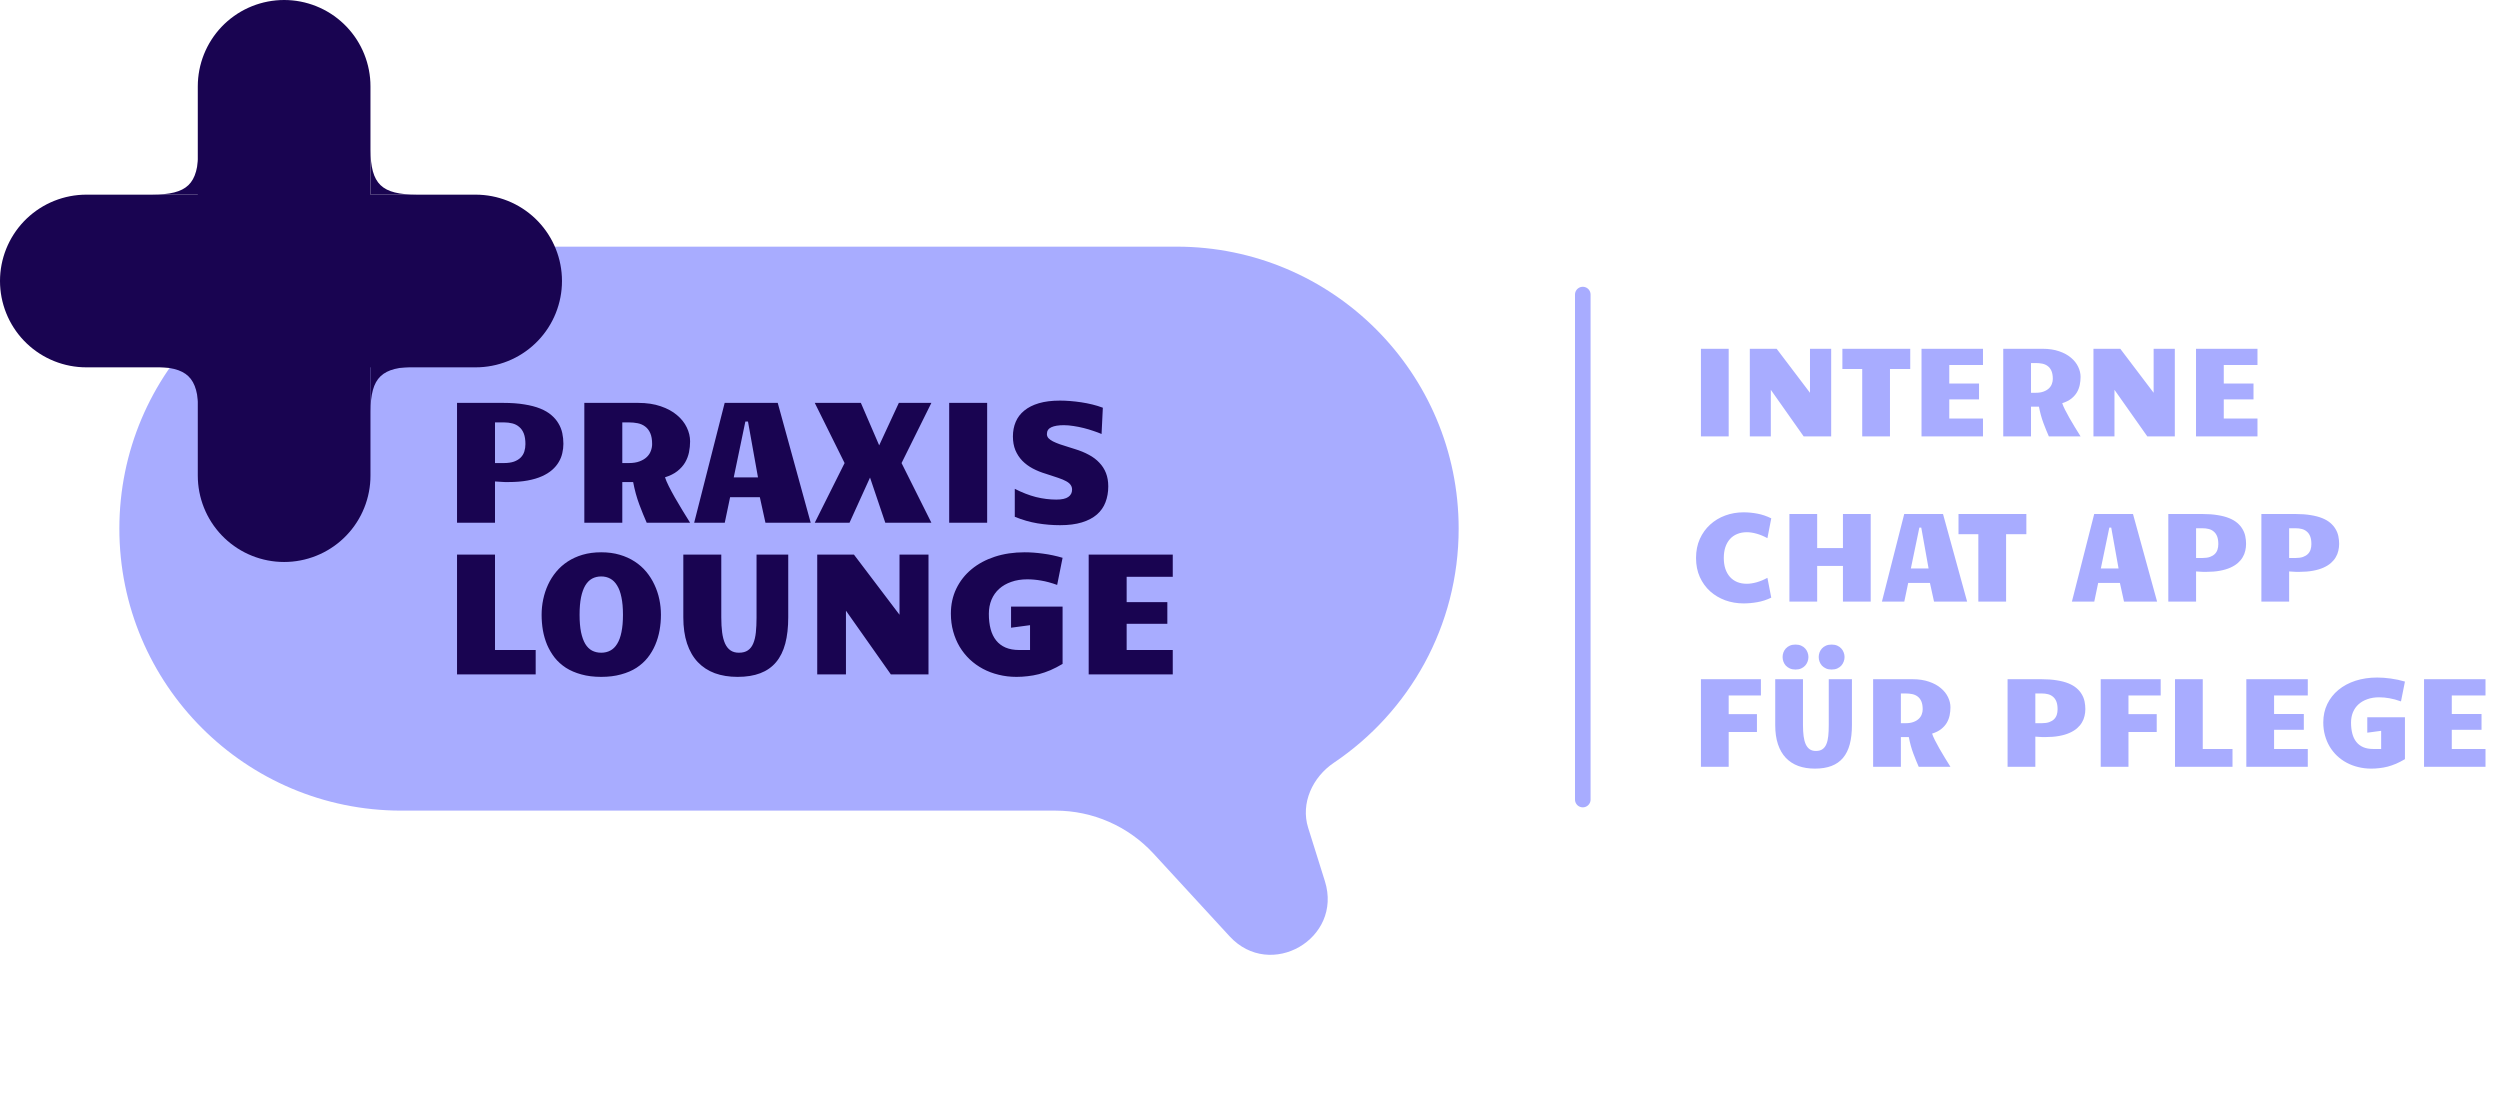
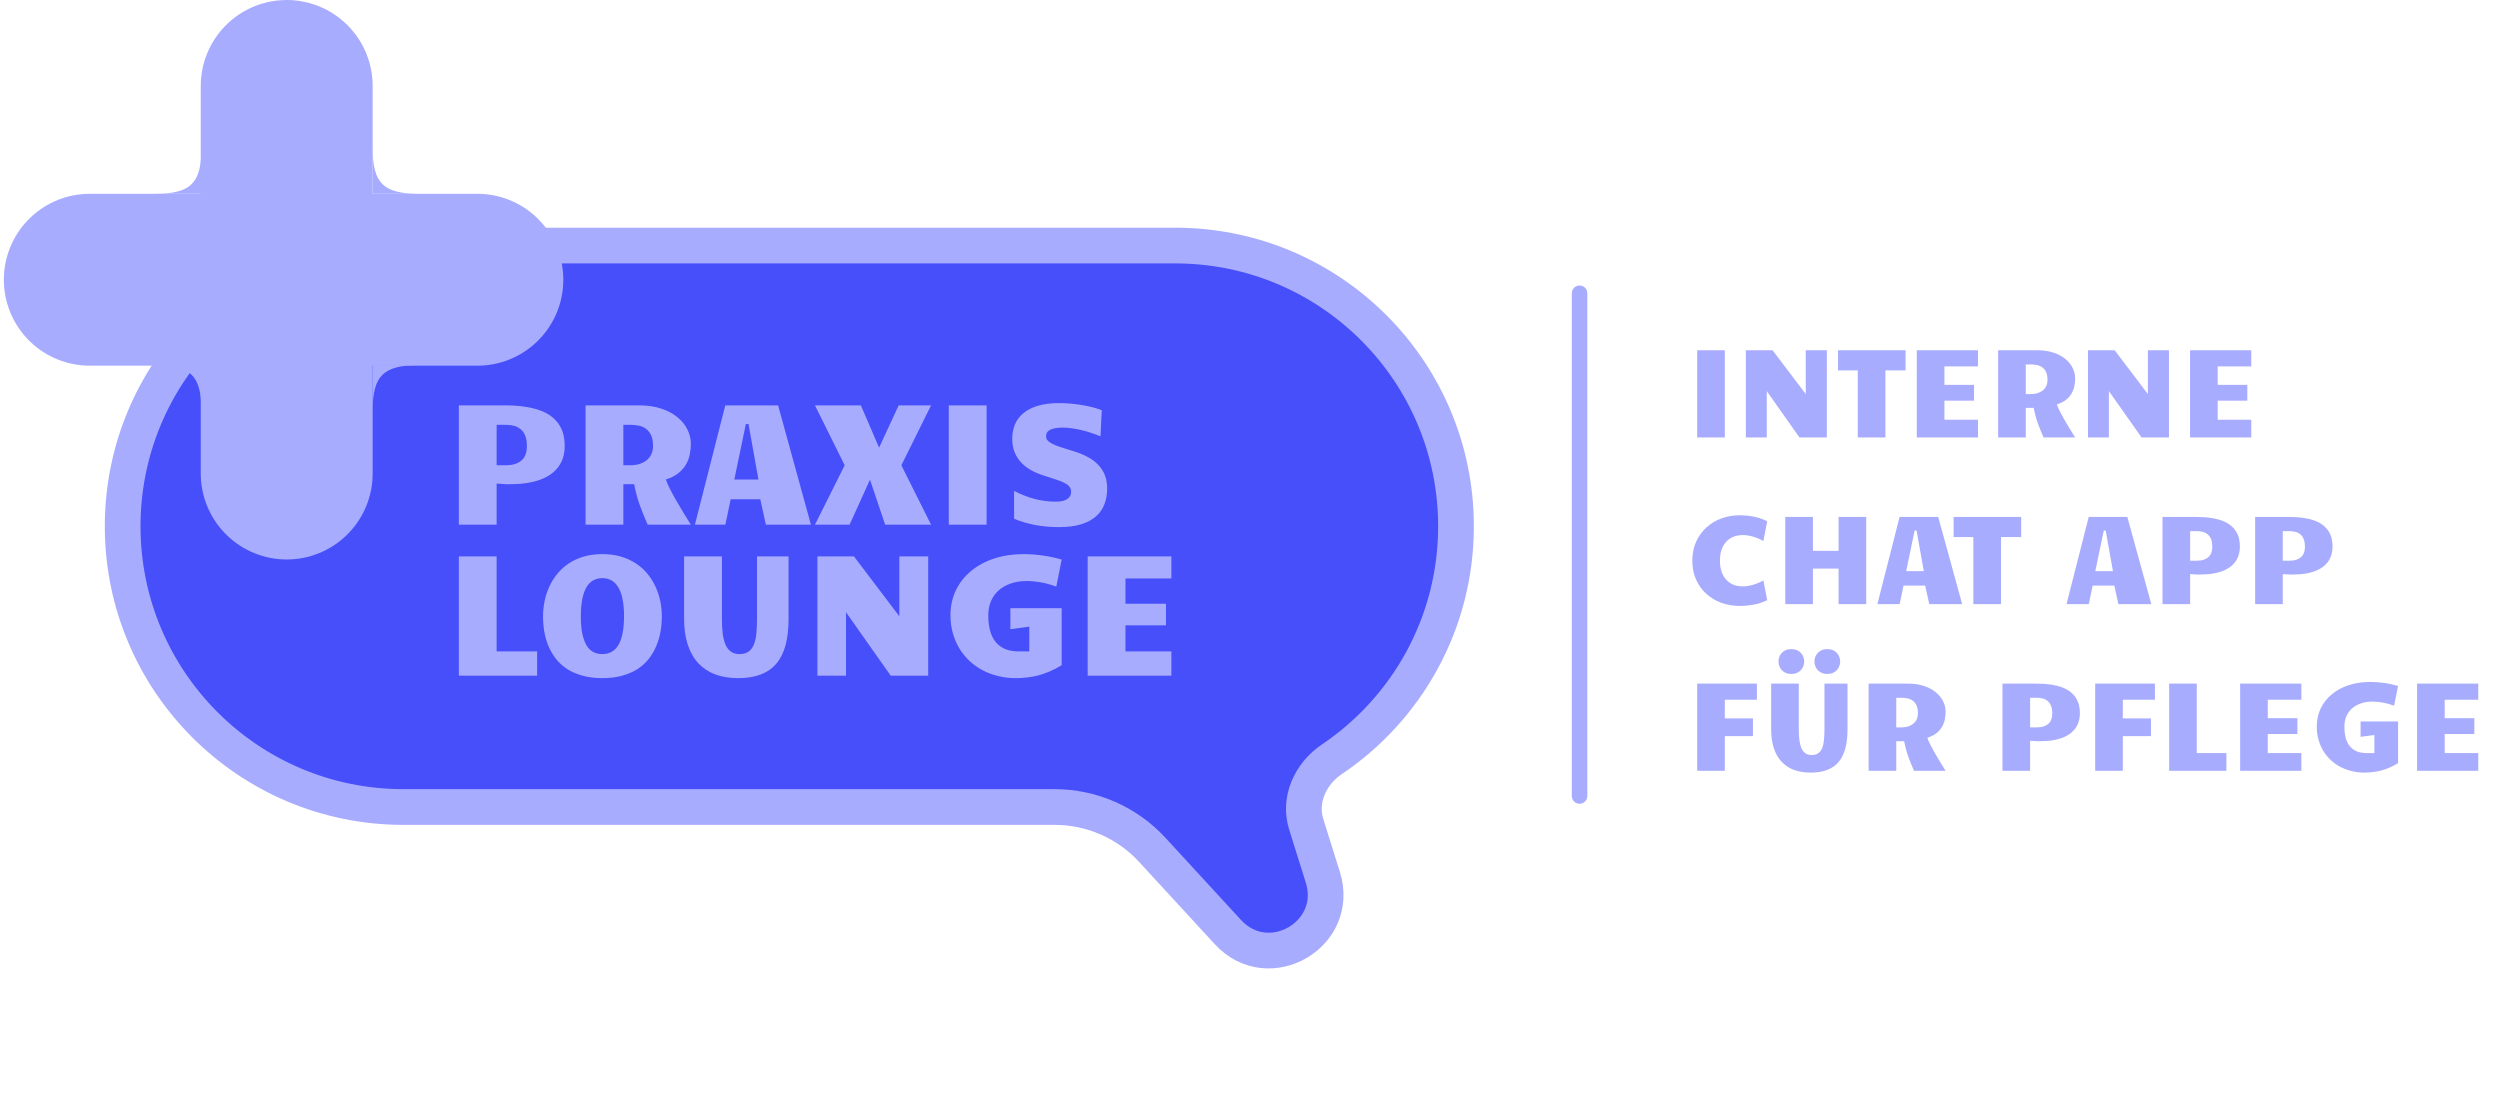
- <svg xmlns="http://www.w3.org/2000/svg" width="802" height="351" viewBox="0 0 802 351" fill="none">
-   <path d="M377.476 79.126C427.437 79.126 467.938 119.627 467.938 169.588C467.938 200.869 452.058 228.436 427.922 244.679C421.063 249.296 417.186 257.667 419.658 265.557L425.033 282.703C430.812 301.142 407.537 314.585 394.454 300.365L370.069 273.859C361.971 265.058 350.558 260.049 338.598 260.049H128.752C78.791 260.049 38.29 219.548 38.29 169.588C38.29 119.627 78.791 79.126 128.752 79.126L377.476 79.126Z" fill="#A8ACFF" />
-   <line x1="91.149" y1="27.697" x2="91.149" y2="152.586" stroke="#190451" stroke-width="55.395" stroke-linecap="round" />
-   <line x1="152.586" y1="90.143" x2="27.697" y2="90.143" stroke="#190451" stroke-width="55.395" stroke-linecap="round" />
-   <path d="M118.848 48.019C118.845 47.699 118.845 47.373 118.848 47.04V48.019C118.943 59.177 122.409 62.398 133.752 62.444H134.25C134.082 62.444 133.916 62.444 133.752 62.444H118.848V48.019Z" fill="#190451" />
-   <path d="M118.848 132.083C118.845 132.402 118.845 132.728 118.848 133.061V132.083C118.943 120.924 122.409 117.703 133.752 117.658H134.25C134.082 117.657 133.916 117.657 133.752 117.658H118.848V132.083Z" fill="#190451" />
-   <path d="M63.672 48.019C63.674 47.699 63.674 47.373 63.672 47.04V48.019C63.576 59.177 60.111 62.398 48.768 62.444H48.27C48.437 62.444 48.603 62.444 48.768 62.444H63.672V48.019Z" fill="#190451" />
-   <path d="M63.672 132.083C63.674 132.402 63.674 132.728 63.672 133.061V132.083C63.576 120.924 60.111 117.703 48.768 117.658H48.27C48.437 117.657 48.603 117.657 48.768 117.658H63.672V132.083Z" fill="#190451" />
-   <path d="M146.615 129.247H161.46C164.034 129.247 166.291 129.41 168.23 129.737C170.188 130.045 171.882 130.489 173.314 131.069C174.746 131.649 175.933 132.347 176.876 133.162C177.837 133.978 178.598 134.875 179.16 135.854C179.74 136.815 180.148 137.848 180.383 138.953C180.619 140.059 180.737 141.201 180.737 142.379C180.737 143.376 180.619 144.373 180.383 145.37C180.166 146.367 179.785 147.318 179.241 148.225C178.716 149.131 178.009 149.974 177.121 150.753C176.232 151.532 175.136 152.212 173.831 152.792C172.544 153.372 171.012 153.825 169.236 154.152C167.478 154.478 165.448 154.641 163.146 154.641C162.82 154.641 162.412 154.641 161.922 154.641C161.433 154.623 160.953 154.596 160.481 154.559L158.796 154.451V167.691H146.615V129.247ZM158.796 148.551H161.596C162.901 148.551 163.998 148.397 164.886 148.089C165.774 147.762 166.49 147.327 167.034 146.784C167.577 146.24 167.967 145.596 168.203 144.853C168.438 144.11 168.556 143.313 168.556 142.461C168.556 141.101 168.384 139.977 168.04 139.089C167.695 138.201 167.206 137.494 166.572 136.969C165.955 136.425 165.221 136.044 164.369 135.827C163.517 135.609 162.593 135.5 161.596 135.5H158.796V148.551ZM187.452 129.247H204.744C207.481 129.247 209.892 129.61 211.976 130.335C214.06 131.042 215.791 131.984 217.169 133.162C218.565 134.322 219.616 135.645 220.323 137.132C221.03 138.6 221.383 140.086 221.383 141.591C221.383 142.769 221.265 143.938 221.03 145.098C220.794 146.24 220.377 147.327 219.779 148.361C219.181 149.376 218.356 150.3 217.305 151.134C216.272 151.949 214.949 152.611 213.335 153.118C213.571 153.88 213.97 154.822 214.532 155.946C215.094 157.07 215.746 158.284 216.489 159.589C217.232 160.894 218.03 162.245 218.882 163.64C219.734 165.036 220.568 166.386 221.383 167.691H207.463C206.683 165.933 205.886 163.967 205.07 161.792C204.255 159.598 203.602 157.215 203.113 154.641H199.633V167.691H187.452V129.247ZM201.699 148.551C203.076 148.551 204.236 148.37 205.179 148.007C206.14 147.645 206.919 147.173 207.517 146.593C208.115 146.013 208.541 145.361 208.795 144.636C209.067 143.911 209.203 143.186 209.203 142.461C209.203 141.029 209.003 139.86 208.605 138.953C208.206 138.047 207.662 137.34 206.973 136.833C206.285 136.307 205.487 135.954 204.581 135.772C203.675 135.591 202.705 135.5 201.672 135.5H199.633V148.551H201.699ZM260.072 167.691H245.554L243.759 159.508H234.216L232.503 167.691H222.688L232.476 129.247H249.496L260.072 167.691ZM239.11 135.229L235.385 153.146H243.161L239.953 135.229H239.11ZM289.218 148.551L298.788 167.691H283.998L279.104 153.2L272.524 167.691H261.377L270.947 148.551L261.377 129.247H276.168L282.04 142.868L288.348 129.247H298.788L289.218 148.551ZM304.498 129.247H316.678V167.691H304.498V129.247ZM353.382 139.225C352.639 138.899 351.769 138.573 350.772 138.246C349.794 137.902 348.76 137.594 347.673 137.322C346.603 137.05 345.516 136.833 344.41 136.67C343.305 136.488 342.262 136.398 341.284 136.398C339.58 136.398 338.248 136.615 337.287 137.05C336.326 137.485 335.846 138.219 335.846 139.252C335.846 139.742 336.009 140.177 336.335 140.557C336.68 140.92 337.16 141.264 337.776 141.591C338.393 141.899 339.127 142.207 339.979 142.515C340.849 142.805 341.809 143.113 342.861 143.439L344.845 144.065C346.513 144.572 348.008 145.189 349.331 145.914C350.655 146.62 351.769 147.463 352.676 148.442C353.6 149.403 354.307 150.508 354.796 151.759C355.286 153.01 355.53 154.433 355.53 156.028C355.53 157.895 355.231 159.598 354.633 161.139C354.053 162.662 353.138 163.967 351.887 165.054C350.636 166.142 349.032 166.985 347.075 167.583C345.135 168.181 342.797 168.48 340.06 168.48C337.631 168.48 335.212 168.28 332.801 167.882C330.408 167.483 327.989 166.785 325.542 165.788V156.816C327.88 158.012 330.145 158.891 332.339 159.453C334.55 159.997 336.725 160.269 338.864 160.269C340.622 160.269 341.9 159.988 342.697 159.426C343.513 158.864 343.921 158.085 343.921 157.088C343.921 156.49 343.767 155.982 343.459 155.565C343.169 155.13 342.688 154.732 342.018 154.369C341.365 154.007 340.504 153.644 339.435 153.282C338.365 152.901 337.069 152.475 335.547 152.004C334.024 151.551 332.611 150.98 331.306 150.291C330.019 149.602 328.904 148.777 327.961 147.817C327.019 146.838 326.276 145.705 325.732 144.418C325.206 143.131 324.943 141.663 324.943 140.014C324.943 138.31 325.243 136.751 325.841 135.337C326.439 133.924 327.354 132.718 328.587 131.721C329.819 130.706 331.378 129.918 333.263 129.356C335.166 128.794 337.423 128.513 340.033 128.513C341.066 128.513 342.163 128.558 343.323 128.649C344.483 128.74 345.661 128.876 346.857 129.057C348.072 129.238 349.268 129.474 350.446 129.764C351.624 130.054 352.739 130.398 353.79 130.797L353.382 139.225Z" fill="#190451" />
-   <path d="M146.615 177.908H158.796V208.522H171.846V216.352H146.615V177.908ZM192.863 217.141C190.488 217.141 188.367 216.878 186.501 216.352C184.634 215.845 182.984 215.138 181.552 214.231C180.138 213.307 178.933 212.219 177.936 210.969C176.957 209.7 176.151 208.331 175.516 206.863C174.9 205.377 174.447 203.818 174.157 202.187C173.885 200.556 173.749 198.897 173.749 197.211C173.749 195.544 173.921 193.895 174.266 192.263C174.61 190.614 175.127 189.046 175.816 187.56C176.504 186.073 177.374 184.696 178.426 183.427C179.477 182.158 180.709 181.062 182.123 180.137C183.537 179.213 185.132 178.488 186.908 177.962C188.703 177.437 190.688 177.174 192.863 177.174C195.038 177.174 197.013 177.437 198.79 177.962C200.584 178.488 202.188 179.213 203.602 180.137C205.034 181.062 206.276 182.158 207.327 183.427C208.378 184.696 209.248 186.073 209.937 187.56C210.644 189.046 211.169 190.614 211.514 192.263C211.858 193.895 212.03 195.544 212.03 197.211C212.03 198.897 211.885 200.556 211.595 202.187C211.305 203.818 210.843 205.377 210.209 206.863C209.592 208.331 208.786 209.7 207.789 210.969C206.792 212.219 205.587 213.307 204.173 214.231C202.759 215.138 201.11 215.845 199.225 216.352C197.358 216.878 195.237 217.141 192.863 217.141ZM185.93 197.211C185.93 199.387 186.084 201.244 186.392 202.785C186.718 204.326 187.171 205.585 187.751 206.564C188.349 207.543 189.074 208.259 189.926 208.712C190.796 209.165 191.775 209.392 192.863 209.392C193.95 209.392 194.92 209.165 195.772 208.712C196.642 208.259 197.376 207.543 197.974 206.564C198.59 205.585 199.052 204.326 199.361 202.785C199.687 201.244 199.85 199.387 199.85 197.211C199.85 195.036 199.687 193.179 199.361 191.638C199.052 190.079 198.59 188.81 197.974 187.832C197.376 186.835 196.642 186.101 195.772 185.629C194.92 185.158 193.95 184.922 192.863 184.922C191.775 184.922 190.796 185.158 189.926 185.629C189.074 186.101 188.349 186.835 187.751 187.832C187.171 188.81 186.718 190.079 186.392 191.638C186.084 193.179 185.93 195.036 185.93 197.211ZM236.609 217.141C233.908 217.141 231.479 216.751 229.322 215.971C227.183 215.174 225.362 213.987 223.857 212.41C222.353 210.815 221.202 208.821 220.404 206.428C219.607 204.036 219.208 201.235 219.208 198.027V177.908H231.388V198.082C231.388 199.876 231.479 201.471 231.66 202.867C231.842 204.262 232.15 205.45 232.585 206.428C233.02 207.389 233.6 208.123 234.325 208.631C235.05 209.138 235.956 209.392 237.044 209.392C238.24 209.392 239.201 209.138 239.926 208.631C240.669 208.123 241.24 207.389 241.638 206.428C242.055 205.45 242.336 204.262 242.481 202.867C242.626 201.471 242.699 199.876 242.699 198.082V177.908H252.867V198.027C252.867 201.253 252.55 204.063 251.916 206.456C251.281 208.848 250.293 210.842 248.952 212.437C247.629 214.014 245.943 215.192 243.895 215.971C241.865 216.751 239.436 217.141 236.609 217.141ZM262.166 177.908H273.938L288.565 197.211V177.908H297.864V216.352H285.792L271.382 195.906V216.352H262.166V177.908ZM326.085 217.141C324.092 217.141 322.188 216.914 320.376 216.461C318.563 216.026 316.878 215.391 315.319 214.558C313.76 213.724 312.346 212.709 311.077 211.513C309.827 210.316 308.748 208.966 307.842 207.461C306.954 205.957 306.265 204.317 305.776 202.54C305.286 200.764 305.042 198.87 305.042 196.858C305.042 193.922 305.622 191.248 306.782 188.837C307.96 186.409 309.591 184.333 311.676 182.611C313.778 180.871 316.27 179.53 319.152 178.587C322.052 177.645 325.233 177.174 328.695 177.174C330.562 177.174 332.538 177.319 334.622 177.609C336.707 177.881 338.791 178.325 340.876 178.941L339.136 187.641C337.269 186.971 335.565 186.508 334.024 186.255C332.484 185.983 330.997 185.847 329.565 185.847C327.662 185.847 325.949 186.119 324.427 186.662C322.904 187.188 321.608 187.931 320.539 188.892C319.47 189.853 318.645 191.022 318.065 192.399C317.503 193.759 317.222 195.263 317.222 196.912C317.222 198.743 317.412 200.374 317.793 201.806C318.174 203.238 318.763 204.453 319.56 205.45C320.358 206.446 321.364 207.208 322.578 207.733C323.811 208.259 325.27 208.522 326.955 208.522H330.435V200.556L324.345 201.371V194.601H340.876V212.981C339.535 213.778 338.239 214.449 336.988 214.993C335.737 215.518 334.505 215.944 333.29 216.27C332.076 216.579 330.871 216.796 329.674 216.923C328.496 217.068 327.3 217.141 326.085 217.141ZM349.25 177.908H376.221V185.031H361.43V193.16H374.481V200.121H361.43V208.522H376.221V216.352H349.25V177.908Z" fill="#190451" />
-   <line x1="507.759" y1="94.497" x2="507.759" y2="256.497" stroke="#A8ACFF" stroke-width="5" stroke-linecap="round" />
-   <path d="M545.658 111.89H554.563V139.997H545.658V111.89ZM561.341 111.89H569.948L580.643 126.004V111.89H587.441V139.997H578.615L568.08 125.049V139.997H561.341V111.89ZM597.399 139.997V118.371H591.038V111.89H612.804V118.371H606.304V139.997H597.399ZM616.422 111.89H636.141V117.098H625.327V123.042H634.869V128.13H625.327V134.273H636.141V139.997H616.422V111.89ZM642.641 111.89H655.283C657.284 111.89 659.046 112.155 660.57 112.686C662.094 113.202 663.36 113.891 664.367 114.753C665.387 115.601 666.156 116.568 666.673 117.655C667.189 118.728 667.448 119.815 667.448 120.915C667.448 121.776 667.362 122.631 667.189 123.479C667.017 124.314 666.712 125.109 666.275 125.864C665.838 126.606 665.235 127.282 664.466 127.892C663.711 128.488 662.743 128.972 661.564 129.343C661.736 129.9 662.028 130.589 662.439 131.41C662.85 132.232 663.327 133.12 663.87 134.074C664.413 135.028 664.996 136.015 665.619 137.036C666.242 138.056 666.852 139.043 667.448 139.997H657.271C656.701 138.712 656.118 137.274 655.521 135.684C654.925 134.08 654.448 132.338 654.09 130.456H651.546V139.997H642.641V111.89ZM653.056 126.004C654.064 126.004 654.912 125.871 655.601 125.606C656.303 125.341 656.873 124.996 657.31 124.572C657.748 124.148 658.059 123.671 658.245 123.141C658.443 122.611 658.543 122.081 658.543 121.551C658.543 120.504 658.397 119.649 658.105 118.987C657.814 118.324 657.416 117.807 656.913 117.436C656.409 117.052 655.826 116.794 655.164 116.661C654.501 116.529 653.792 116.462 653.037 116.462H651.546V126.004H653.056ZM671.582 111.89H680.189L690.884 126.004V111.89H697.682V139.997H688.856L678.321 125.049V139.997H671.582V111.89ZM704.48 111.89H724.198V117.098H713.385V123.042H722.926V128.13H713.385V134.273H724.198V139.997H704.48V111.89ZM544.088 179.004C544.088 176.737 544.492 174.703 545.3 172.901C546.122 171.086 547.228 169.548 548.62 168.289C550.011 167.017 551.628 166.043 553.47 165.367C555.312 164.692 557.266 164.354 559.334 164.354C560.778 164.354 562.249 164.493 563.747 164.771C565.244 165.049 566.735 165.553 568.219 166.282L566.987 172.643C565.82 172.007 564.668 171.53 563.528 171.211C562.388 170.893 561.341 170.734 560.387 170.734C559.234 170.734 558.201 170.927 557.286 171.311C556.372 171.682 555.597 172.225 554.961 172.941C554.325 173.656 553.834 174.524 553.49 175.545C553.158 176.565 552.993 177.718 552.993 179.004C552.993 180.289 553.158 181.442 553.49 182.462C553.834 183.483 554.325 184.351 554.961 185.066C555.597 185.782 556.372 186.332 557.286 186.716C558.201 187.087 559.234 187.273 560.387 187.273C561.341 187.273 562.388 187.114 563.528 186.796C564.668 186.477 565.82 186 566.987 185.364L568.219 191.725C566.735 192.441 565.244 192.924 563.747 193.176C562.249 193.441 560.778 193.574 559.334 193.574C557.266 193.574 555.312 193.242 553.47 192.58C551.628 191.904 550.011 190.943 548.62 189.698C547.228 188.439 546.122 186.908 545.3 185.106C544.492 183.304 544.088 181.27 544.088 179.004ZM574.043 164.89H582.948V175.823H591.217V164.89H600.123V192.997H591.217V181.548H582.948V192.997H574.043V164.89ZM631.052 192.997H620.437L619.125 187.014H612.148L610.896 192.997H603.72L610.876 164.89H623.32L631.052 192.997ZM615.726 169.263L613.003 182.363H618.688L616.343 169.263H615.726ZM634.65 192.997V171.371H628.289V164.89H650.055V171.371H643.555V192.997H634.65ZM691.997 192.997H681.382L680.07 187.014H673.093L671.841 192.997H664.665L671.821 164.89H684.264L691.997 192.997ZM676.671 169.263L673.948 182.363H679.633L677.287 169.263H676.671ZM695.595 164.89H706.448C708.329 164.89 709.979 165.01 711.397 165.248C712.828 165.474 714.067 165.798 715.114 166.222C716.161 166.646 717.029 167.156 717.718 167.753C718.421 168.349 718.977 169.005 719.388 169.721C719.812 170.423 720.11 171.178 720.282 171.987C720.455 172.795 720.541 173.63 720.541 174.491C720.541 175.22 720.455 175.949 720.282 176.678C720.123 177.407 719.845 178.102 719.448 178.765C719.063 179.428 718.546 180.044 717.897 180.614C717.248 181.183 716.446 181.68 715.492 182.104C714.551 182.528 713.431 182.86 712.133 183.098C710.847 183.337 709.363 183.456 707.68 183.456C707.442 183.456 707.143 183.456 706.786 183.456C706.428 183.443 706.077 183.423 705.732 183.396L704.5 183.317V192.997H695.595V164.89ZM704.5 179.004H706.547C707.501 179.004 708.303 178.891 708.952 178.666C709.602 178.427 710.125 178.109 710.523 177.711C710.92 177.314 711.205 176.843 711.377 176.3C711.55 175.757 711.636 175.174 711.636 174.551C711.636 173.557 711.51 172.735 711.258 172.086C711.006 171.437 710.648 170.92 710.185 170.536C709.734 170.138 709.197 169.86 708.575 169.701C707.952 169.542 707.276 169.462 706.547 169.462H704.5V179.004ZM725.451 164.89H736.304C738.186 164.89 739.835 165.01 741.253 165.248C742.684 165.474 743.924 165.798 744.97 166.222C746.017 166.646 746.885 167.156 747.574 167.753C748.277 168.349 748.833 169.005 749.244 169.721C749.668 170.423 749.966 171.178 750.139 171.987C750.311 172.795 750.397 173.63 750.397 174.491C750.397 175.22 750.311 175.949 750.139 176.678C749.98 177.407 749.701 178.102 749.304 178.765C748.919 179.428 748.403 180.044 747.753 180.614C747.104 181.183 746.302 181.68 745.348 182.104C744.407 182.528 743.287 182.86 741.989 183.098C740.703 183.337 739.219 183.456 737.536 183.456C737.298 183.456 736.999 183.456 736.642 183.456C736.284 183.443 735.933 183.423 735.588 183.396L734.356 183.317V192.997H725.451V164.89ZM734.356 179.004H736.403C737.357 179.004 738.159 178.891 738.808 178.666C739.458 178.427 739.981 178.109 740.379 177.711C740.776 177.314 741.061 176.843 741.233 176.3C741.406 175.757 741.492 175.174 741.492 174.551C741.492 173.557 741.366 172.735 741.114 172.086C740.862 171.437 740.505 170.92 740.041 170.536C739.59 170.138 739.053 169.86 738.431 169.701C737.808 169.542 737.132 169.462 736.403 169.462H734.356V179.004ZM545.658 217.89H564.899V223.098H554.563V229.101H563.627V234.826H554.563V245.997H545.658V217.89ZM582.213 246.574C580.238 246.574 578.463 246.289 576.886 245.719C575.322 245.136 573.99 244.268 572.89 243.115C571.79 241.949 570.949 240.491 570.366 238.742C569.783 236.993 569.491 234.945 569.491 232.6V217.89H578.396V232.64C578.396 233.952 578.463 235.118 578.595 236.138C578.728 237.158 578.953 238.026 579.271 238.742C579.589 239.444 580.013 239.981 580.543 240.352C581.073 240.723 581.736 240.909 582.531 240.909C583.405 240.909 584.108 240.723 584.638 240.352C585.181 239.981 585.599 239.444 585.89 238.742C586.195 238.026 586.4 237.158 586.506 236.138C586.612 235.118 586.665 233.952 586.665 232.64V217.89H594.1V232.6C594.1 234.959 593.868 237.013 593.404 238.762C592.94 240.511 592.218 241.969 591.237 243.135C590.27 244.288 589.037 245.149 587.54 245.719C586.056 246.289 584.28 246.574 582.213 246.574ZM575.991 214.79C575.315 214.79 574.719 214.677 574.202 214.452C573.685 214.213 573.248 213.908 572.89 213.537C572.546 213.153 572.287 212.722 572.115 212.245C571.943 211.768 571.857 211.278 571.857 210.774C571.857 210.271 571.943 209.78 572.115 209.303C572.287 208.826 572.546 208.402 572.89 208.031C573.235 207.647 573.665 207.342 574.182 207.117C574.699 206.892 575.302 206.779 575.991 206.779C576.68 206.779 577.283 206.892 577.8 207.117C578.317 207.342 578.748 207.647 579.092 208.031C579.437 208.402 579.695 208.826 579.867 209.303C580.053 209.78 580.146 210.271 580.146 210.774C580.146 211.278 580.053 211.768 579.867 212.245C579.695 212.722 579.437 213.153 579.092 213.537C578.748 213.908 578.317 214.213 577.8 214.452C577.283 214.677 576.68 214.79 575.991 214.79ZM587.58 214.79C586.904 214.79 586.308 214.677 585.791 214.452C585.274 214.213 584.837 213.908 584.479 213.537C584.134 213.153 583.876 212.722 583.704 212.245C583.531 211.768 583.445 211.278 583.445 210.774C583.445 210.271 583.531 209.78 583.704 209.303C583.876 208.826 584.134 208.402 584.479 208.031C584.823 207.647 585.254 207.342 585.771 207.117C586.288 206.892 586.891 206.779 587.58 206.779C588.269 206.779 588.872 206.892 589.389 207.117C589.905 207.342 590.336 207.647 590.681 208.031C591.025 208.402 591.284 208.826 591.456 209.303C591.641 209.78 591.734 210.271 591.734 210.774C591.734 211.278 591.641 211.768 591.456 212.245C591.284 212.722 591.025 213.153 590.681 213.537C590.336 213.908 589.905 214.213 589.389 214.452C588.872 214.677 588.269 214.79 587.58 214.79ZM600.898 217.89H613.54C615.541 217.89 617.303 218.155 618.827 218.686C620.351 219.202 621.617 219.891 622.624 220.753C623.644 221.601 624.413 222.568 624.93 223.655C625.447 224.728 625.705 225.815 625.705 226.915C625.705 227.776 625.619 228.631 625.447 229.479C625.274 230.314 624.969 231.109 624.532 231.864C624.095 232.606 623.492 233.282 622.723 233.892C621.968 234.488 621.001 234.972 619.821 235.343C619.993 235.9 620.285 236.589 620.696 237.41C621.107 238.232 621.584 239.12 622.127 240.074C622.67 241.028 623.253 242.015 623.876 243.036C624.499 244.056 625.109 245.043 625.705 245.997H615.528C614.958 244.712 614.375 243.274 613.778 241.684C613.182 240.08 612.705 238.338 612.347 236.456H609.803V245.997H600.898V217.89ZM611.314 232.004C612.321 232.004 613.169 231.871 613.858 231.606C614.56 231.341 615.13 230.996 615.567 230.572C616.005 230.148 616.316 229.671 616.502 229.141C616.7 228.611 616.8 228.081 616.8 227.551C616.8 226.504 616.654 225.649 616.363 224.987C616.071 224.324 615.673 223.807 615.17 223.436C614.666 223.052 614.083 222.794 613.421 222.661C612.758 222.529 612.049 222.462 611.294 222.462H609.803V232.004H611.314ZM644.032 217.89H654.885C656.767 217.89 658.417 218.01 659.835 218.248C661.266 218.474 662.505 218.798 663.552 219.222C664.599 219.646 665.467 220.156 666.156 220.753C666.858 221.349 667.415 222.005 667.826 222.721C668.25 223.423 668.548 224.178 668.72 224.987C668.892 225.795 668.978 226.63 668.978 227.491C668.978 228.22 668.892 228.949 668.72 229.678C668.561 230.407 668.283 231.102 667.885 231.765C667.501 232.428 666.984 233.044 666.335 233.614C665.685 234.183 664.884 234.68 663.93 235.104C662.989 235.528 661.869 235.86 660.57 236.098C659.285 236.337 657.801 236.456 656.118 236.456C655.879 236.456 655.581 236.456 655.223 236.456C654.865 236.443 654.514 236.423 654.17 236.396L652.937 236.317V245.997H644.032V217.89ZM652.937 232.004H654.985C655.939 232.004 656.74 231.891 657.39 231.666C658.039 231.427 658.563 231.109 658.96 230.711C659.358 230.314 659.643 229.843 659.815 229.3C659.987 228.757 660.073 228.174 660.073 227.551C660.073 226.557 659.947 225.735 659.696 225.086C659.444 224.437 659.086 223.92 658.622 223.536C658.172 223.138 657.635 222.86 657.012 222.701C656.389 222.542 655.713 222.462 654.985 222.462H652.937V232.004ZM673.908 217.89H693.15V223.098H682.813V229.101H691.877V234.826H682.813V245.997H673.908V217.89ZM697.741 217.89H706.646V240.273H716.188V245.997H697.741V217.89ZM720.62 217.89H740.339V223.098H729.526V229.042H739.067V234.13H729.526V240.273H740.339V245.997H720.62V217.89ZM760.694 246.574C759.236 246.574 757.844 246.408 756.519 246.077C755.194 245.759 753.962 245.295 752.822 244.685C751.682 244.076 750.649 243.334 749.721 242.459C748.807 241.584 748.018 240.597 747.356 239.497C746.706 238.397 746.203 237.198 745.845 235.9C745.487 234.601 745.308 233.216 745.308 231.745C745.308 229.598 745.732 227.644 746.58 225.881C747.442 224.105 748.634 222.588 750.158 221.329C751.696 220.057 753.518 219.076 755.625 218.387C757.745 217.698 760.071 217.354 762.602 217.354C763.967 217.354 765.411 217.46 766.935 217.672C768.459 217.871 769.983 218.195 771.507 218.646L770.235 225.007C768.87 224.516 767.624 224.178 766.498 223.993C765.371 223.794 764.285 223.695 763.238 223.695C761.846 223.695 760.594 223.893 759.481 224.291C758.368 224.675 757.42 225.219 756.639 225.921C755.857 226.623 755.254 227.478 754.83 228.485C754.419 229.479 754.213 230.579 754.213 231.785C754.213 233.123 754.353 234.316 754.631 235.363C754.909 236.41 755.34 237.298 755.923 238.026C756.506 238.755 757.241 239.312 758.129 239.696C759.03 240.08 760.097 240.273 761.33 240.273H763.874V234.448L759.421 235.045V230.095H771.507V243.532C770.526 244.116 769.579 244.606 768.664 245.003C767.75 245.388 766.849 245.699 765.961 245.938C765.073 246.163 764.192 246.322 763.317 246.415C762.456 246.521 761.581 246.574 760.694 246.574ZM777.629 217.89H797.348V223.098H786.534V229.042H796.076V234.13H786.534V240.273H797.348V245.997H777.629V217.89Z" fill="#A8ACFF" />
+ <svg xmlns="http://www.w3.org/2000/svg" width="210" height="92" viewBox="0 0 210 92" fill="none">
+   <path d="M98.722 20.627C111.746 20.627 122.304 31.184 122.304 44.208C122.304 52.362 118.164 59.548 111.873 63.783C110.085 64.986 109.074 67.168 109.718 69.225L111.119 73.695C112.626 78.501 106.559 82.005 103.148 78.299L96.791 71.389C94.68 69.095 91.705 67.789 88.588 67.789H33.885C20.861 67.789 10.304 57.231 10.304 44.208C10.304 31.184 20.861 20.627 33.885 20.627L98.722 20.627Z" fill="#464FF9" stroke="#A8ACFF" stroke-width="3" stroke-linecap="round" />
+   <line x1="24.083" y1="7.22" x2="24.083" y2="39.776" stroke="#A8ACFF" stroke-width="14.44" stroke-linecap="round" />
+   <line x1="40.098" y1="23.498" x2="7.542" y2="23.498" stroke="#A8ACFF" stroke-width="14.44" stroke-linecap="round" />
+   <path d="M31.303 12.518C31.303 12.434 31.303 12.349 31.303 12.263V12.518C31.328 15.427 32.232 16.266 35.188 16.278H35.318C35.275 16.278 35.231 16.278 35.188 16.278H31.303V12.518Z" fill="#A8ACFF" />
+   <path d="M31.303 34.431C31.303 34.514 31.303 34.599 31.303 34.686V34.431C31.328 31.522 32.232 30.683 35.188 30.671H35.318C35.275 30.671 35.231 30.671 35.188 30.671H31.303V34.431Z" fill="#A8ACFF" />
+   <path d="M16.92 12.518C16.921 12.434 16.921 12.349 16.92 12.263V12.518C16.895 15.427 15.992 16.266 13.035 16.278H12.905C12.949 16.278 12.992 16.278 13.035 16.278H16.92V12.518Z" fill="#A8ACFF" />
+   <path d="M16.92 34.431C16.921 34.514 16.921 34.599 16.92 34.686V34.431C16.895 31.522 15.992 30.683 13.035 30.671H12.905C12.949 30.671 12.992 30.671 13.035 30.671H16.92V34.431Z" fill="#A8ACFF" />
+   <path d="M38.542 34.051H42.411C43.082 34.051 43.671 34.094 44.176 34.179C44.687 34.259 45.128 34.375 45.502 34.526C45.875 34.677 46.184 34.859 46.43 35.072C46.68 35.284 46.879 35.518 47.025 35.773C47.177 36.024 47.283 36.293 47.344 36.581C47.406 36.87 47.436 37.167 47.436 37.474C47.436 37.734 47.406 37.994 47.344 38.254C47.288 38.514 47.188 38.762 47.047 38.998C46.91 39.234 46.725 39.454 46.494 39.657C46.262 39.861 45.976 40.038 45.636 40.189C45.301 40.34 44.901 40.458 44.438 40.543C43.98 40.628 43.451 40.671 42.851 40.671C42.766 40.671 42.66 40.671 42.532 40.671C42.404 40.666 42.279 40.659 42.156 40.65L41.717 40.621V44.073H38.542V34.051ZM41.717 39.083H42.447C42.787 39.083 43.073 39.043 43.304 38.963C43.536 38.878 43.723 38.764 43.864 38.623C44.006 38.481 44.108 38.313 44.169 38.119C44.231 37.926 44.261 37.718 44.261 37.496C44.261 37.141 44.216 36.848 44.127 36.617C44.037 36.385 43.909 36.201 43.744 36.064C43.583 35.922 43.392 35.823 43.17 35.766C42.948 35.71 42.707 35.681 42.447 35.681H41.717V39.083ZM49.187 34.051H53.695C54.408 34.051 55.036 34.146 55.58 34.335C56.123 34.519 56.575 34.765 56.934 35.072C57.297 35.374 57.572 35.719 57.756 36.106C57.94 36.489 58.032 36.877 58.032 37.269C58.032 37.576 58.001 37.881 57.94 38.183C57.879 38.481 57.77 38.764 57.614 39.034C57.458 39.298 57.243 39.539 56.969 39.757C56.7 39.969 56.355 40.142 55.934 40.274C55.996 40.472 56.1 40.718 56.246 41.011C56.393 41.304 56.563 41.62 56.756 41.961C56.95 42.301 57.158 42.653 57.38 43.017C57.602 43.38 57.819 43.733 58.032 44.073H54.403C54.2 43.614 53.992 43.102 53.78 42.535C53.567 41.963 53.397 41.342 53.269 40.671H52.362V44.073H49.187V34.051ZM52.901 39.083C53.26 39.083 53.562 39.036 53.808 38.941C54.059 38.847 54.262 38.724 54.418 38.573C54.574 38.422 54.684 38.252 54.751 38.063C54.822 37.874 54.857 37.685 54.857 37.496C54.857 37.122 54.805 36.818 54.701 36.581C54.597 36.345 54.455 36.161 54.276 36.029C54.096 35.892 53.888 35.799 53.652 35.752C53.416 35.705 53.163 35.681 52.894 35.681H52.362V39.083H52.901ZM68.118 44.073H64.333L63.865 41.939H61.377L60.931 44.073H58.372L60.924 34.051H65.361L68.118 44.073ZM62.653 35.61L61.682 40.281H63.709L62.873 35.61H62.653ZM75.715 39.083L78.21 44.073H74.355L73.079 40.295L71.364 44.073H68.458L70.953 39.083L68.458 34.051H72.313L73.844 37.602L75.489 34.051H78.21L75.715 39.083ZM79.698 34.051H82.874V44.073H79.698V34.051ZM92.442 36.652C92.248 36.567 92.021 36.482 91.761 36.397C91.506 36.307 91.237 36.227 90.953 36.156C90.674 36.085 90.391 36.029 90.103 35.986C89.815 35.939 89.543 35.915 89.288 35.915C88.844 35.915 88.496 35.972 88.246 36.085C87.995 36.199 87.87 36.39 87.87 36.659C87.87 36.787 87.913 36.9 87.998 36.999C88.088 37.094 88.213 37.184 88.373 37.269C88.534 37.349 88.725 37.429 88.948 37.51C89.174 37.585 89.425 37.666 89.699 37.751L90.216 37.914C90.651 38.046 91.041 38.207 91.386 38.396C91.731 38.58 92.021 38.8 92.257 39.055C92.498 39.305 92.683 39.593 92.81 39.919C92.938 40.245 93.001 40.617 93.001 41.032C93.001 41.519 92.924 41.963 92.768 42.365C92.617 42.762 92.378 43.102 92.052 43.385C91.726 43.669 91.308 43.889 90.797 44.044C90.292 44.2 89.682 44.278 88.969 44.278C88.336 44.278 87.705 44.226 87.076 44.122C86.453 44.018 85.822 43.837 85.184 43.577V41.238C85.794 41.55 86.384 41.779 86.956 41.925C87.532 42.067 88.099 42.138 88.657 42.138C89.115 42.138 89.448 42.065 89.656 41.918C89.869 41.772 89.975 41.569 89.975 41.309C89.975 41.153 89.935 41.02 89.855 40.912C89.779 40.798 89.654 40.694 89.479 40.6C89.309 40.505 89.085 40.411 88.806 40.316C88.527 40.217 88.189 40.106 87.792 39.983C87.395 39.865 87.027 39.716 86.687 39.537C86.351 39.357 86.061 39.142 85.815 38.892C85.569 38.637 85.376 38.341 85.234 38.006C85.097 37.67 85.028 37.288 85.028 36.858C85.028 36.414 85.106 36.007 85.262 35.639C85.418 35.27 85.657 34.956 85.978 34.696C86.299 34.431 86.706 34.226 87.197 34.08C87.693 33.933 88.281 33.86 88.962 33.86C89.231 33.86 89.517 33.872 89.819 33.895C90.122 33.919 90.429 33.954 90.741 34.002C91.057 34.049 91.369 34.11 91.676 34.186C91.983 34.261 92.274 34.351 92.548 34.455L92.442 36.652Z" fill="#A8ACFF" />
+   <path d="M38.542 46.736H41.717V54.717H45.119V56.758H38.542V46.736ZM50.597 56.963C49.978 56.963 49.426 56.895 48.939 56.758C48.452 56.626 48.022 56.441 47.649 56.205C47.281 55.964 46.966 55.681 46.706 55.355C46.451 55.024 46.241 54.667 46.076 54.284C45.915 53.897 45.797 53.49 45.721 53.065C45.65 52.64 45.615 52.208 45.615 51.768C45.615 51.334 45.66 50.904 45.75 50.478C45.839 50.048 45.974 49.64 46.154 49.252C46.333 48.865 46.56 48.506 46.834 48.175C47.108 47.844 47.429 47.558 47.798 47.317C48.166 47.076 48.582 46.887 49.045 46.75C49.513 46.613 50.03 46.545 50.597 46.545C51.164 46.545 51.679 46.613 52.142 46.75C52.61 46.887 53.028 47.076 53.397 47.317C53.77 47.558 54.094 47.844 54.368 48.175C54.642 48.506 54.869 48.865 55.048 49.252C55.233 49.64 55.37 50.048 55.459 50.478C55.549 50.904 55.594 51.334 55.594 51.768C55.594 52.208 55.556 52.64 55.481 53.065C55.405 53.49 55.285 53.897 55.119 54.284C54.959 54.667 54.748 55.024 54.488 55.355C54.229 55.681 53.914 55.964 53.546 56.205C53.177 56.441 52.747 56.626 52.256 56.758C51.769 56.895 51.216 56.963 50.597 56.963ZM48.79 51.768C48.79 52.335 48.83 52.82 48.911 53.221C48.996 53.623 49.114 53.951 49.265 54.206C49.421 54.462 49.61 54.648 49.832 54.766C50.059 54.884 50.314 54.943 50.597 54.943C50.881 54.943 51.134 54.884 51.356 54.766C51.583 54.648 51.774 54.462 51.93 54.206C52.09 53.951 52.211 53.623 52.291 53.221C52.376 52.82 52.419 52.335 52.419 51.768C52.419 51.201 52.376 50.717 52.291 50.315C52.211 49.909 52.09 49.578 51.93 49.323C51.774 49.063 51.583 48.872 51.356 48.749C51.134 48.626 50.881 48.565 50.597 48.565C50.314 48.565 50.059 48.626 49.832 48.749C49.61 48.872 49.421 49.063 49.265 49.323C49.114 49.578 48.996 49.909 48.911 50.315C48.83 50.717 48.79 51.201 48.79 51.768ZM62.001 56.963C61.297 56.963 60.664 56.862 60.102 56.659C59.544 56.451 59.069 56.141 58.677 55.73C58.285 55.314 57.985 54.795 57.777 54.171C57.569 53.547 57.465 52.817 57.465 51.981V46.736H60.64V51.995C60.64 52.463 60.664 52.879 60.711 53.242C60.758 53.606 60.839 53.916 60.952 54.171C61.066 54.421 61.217 54.613 61.406 54.745C61.595 54.877 61.831 54.943 62.114 54.943C62.426 54.943 62.677 54.877 62.866 54.745C63.059 54.613 63.208 54.421 63.312 54.171C63.421 53.916 63.494 53.606 63.532 53.242C63.57 52.879 63.589 52.463 63.589 51.995V46.736H66.239V51.981C66.239 52.822 66.157 53.554 65.991 54.178C65.826 54.802 65.569 55.321 65.219 55.737C64.874 56.148 64.434 56.455 63.901 56.659C63.371 56.862 62.738 56.963 62.001 56.963ZM68.663 46.736H71.732L75.545 51.768V46.736H77.969V56.758H74.822L71.066 51.428V56.758H68.663V46.736ZM85.326 56.963C84.806 56.963 84.31 56.904 83.838 56.786C83.365 56.673 82.926 56.507 82.519 56.29C82.113 56.073 81.744 55.808 81.414 55.496C81.088 55.184 80.806 54.832 80.57 54.44C80.339 54.048 80.159 53.62 80.031 53.157C79.904 52.694 79.84 52.201 79.84 51.676C79.84 50.911 79.991 50.214 80.294 49.585C80.601 48.952 81.026 48.411 81.57 47.962C82.118 47.509 82.767 47.159 83.519 46.913C84.275 46.668 85.104 46.545 86.006 46.545C86.493 46.545 87.008 46.583 87.551 46.658C88.095 46.729 88.638 46.845 89.181 47.005L88.728 49.273C88.241 49.099 87.797 48.978 87.395 48.912C86.994 48.841 86.606 48.806 86.233 48.806C85.737 48.806 85.29 48.877 84.894 49.018C84.497 49.155 84.159 49.349 83.88 49.599C83.601 49.85 83.386 50.155 83.235 50.514C83.089 50.868 83.015 51.26 83.015 51.69C83.015 52.167 83.065 52.593 83.164 52.966C83.263 53.339 83.417 53.656 83.625 53.916C83.833 54.176 84.095 54.374 84.412 54.511C84.733 54.648 85.113 54.717 85.553 54.717H86.46V52.64L84.872 52.853V51.088H89.181V55.879C88.832 56.087 88.494 56.262 88.168 56.403C87.842 56.541 87.521 56.651 87.204 56.737C86.887 56.817 86.573 56.874 86.261 56.907C85.954 56.944 85.642 56.963 85.326 56.963ZM91.364 46.736H98.395V48.593H94.54V50.712H97.942V52.527H94.54V54.717H98.395V56.758H91.364V46.736Z" fill="#A8ACFF" />
+   <line x1="132.684" y1="24.634" x2="132.684" y2="66.864" stroke="#A8ACFF" stroke-width="1.303" stroke-linecap="round" />
+   <path d="M142.564 29.422H144.885V36.748H142.564V29.422ZM146.652 29.422H148.896L151.684 33.101V29.422H153.456V36.748H151.155L148.409 32.852V36.748H146.652V29.422ZM156.052 36.748V31.111H154.394V29.422H160.068V31.111H158.373V36.748H156.052ZM161.011 29.422H166.151V30.779H163.332V32.329H165.819V33.655H163.332V35.256H166.151V36.748H161.011V29.422ZM167.845 29.422H171.141C171.662 29.422 172.122 29.491 172.519 29.629C172.916 29.764 173.246 29.943 173.509 30.168C173.775 30.389 173.975 30.641 174.11 30.924C174.245 31.204 174.312 31.487 174.312 31.774C174.312 31.999 174.29 32.221 174.245 32.443C174.2 32.66 174.12 32.867 174.006 33.064C173.892 33.258 173.735 33.434 173.535 33.593C173.338 33.748 173.086 33.874 172.778 33.971C172.823 34.116 172.899 34.296 173.006 34.51C173.113 34.724 173.238 34.956 173.379 35.204C173.521 35.453 173.673 35.711 173.835 35.977C173.998 36.242 174.157 36.5 174.312 36.748H171.659C171.51 36.413 171.358 36.039 171.203 35.624C171.048 35.206 170.923 34.752 170.83 34.261H170.167V36.748H167.845V29.422ZM170.56 33.101C170.823 33.101 171.044 33.066 171.224 32.997C171.407 32.928 171.555 32.838 171.669 32.728C171.783 32.617 171.865 32.493 171.913 32.355C171.965 32.216 171.991 32.078 171.991 31.94C171.991 31.667 171.953 31.444 171.877 31.271C171.801 31.099 171.697 30.964 171.566 30.867C171.434 30.767 171.282 30.7 171.11 30.665C170.937 30.631 170.752 30.613 170.555 30.613H170.167V33.101H170.56ZM175.39 29.422H177.633L180.421 33.101V29.422H182.193V36.748H179.893L177.146 32.852V36.748H175.39V29.422ZM183.965 29.422H189.106V30.779H186.287V32.329H188.774V33.655H186.287V35.256H189.106V36.748H183.965V29.422ZM142.155 47.101C142.155 46.51 142.26 45.98 142.471 45.51C142.685 45.037 142.973 44.636 143.336 44.308C143.699 43.976 144.12 43.722 144.6 43.546C145.08 43.37 145.59 43.282 146.129 43.282C146.505 43.282 146.889 43.318 147.279 43.391C147.67 43.463 148.058 43.594 148.445 43.784L148.124 45.443C147.82 45.277 147.519 45.152 147.222 45.069C146.925 44.986 146.652 44.945 146.404 44.945C146.103 44.945 145.834 44.995 145.595 45.095C145.357 45.192 145.155 45.334 144.989 45.52C144.823 45.707 144.695 45.933 144.605 46.199C144.519 46.465 144.476 46.766 144.476 47.101C144.476 47.436 144.519 47.736 144.605 48.002C144.695 48.268 144.823 48.495 144.989 48.681C145.155 48.868 145.357 49.011 145.595 49.111C145.834 49.208 146.103 49.256 146.404 49.256C146.652 49.256 146.925 49.215 147.222 49.132C147.519 49.049 147.82 48.925 148.124 48.759L148.445 50.417C148.058 50.603 147.67 50.73 147.279 50.795C146.889 50.864 146.505 50.899 146.129 50.899C145.59 50.899 145.08 50.812 144.6 50.64C144.12 50.464 143.699 50.213 143.336 49.888C142.973 49.56 142.685 49.161 142.471 48.691C142.26 48.222 142.155 47.691 142.155 47.101ZM149.963 43.422H152.285V46.272H154.44V43.422H156.762V50.748H154.44V47.764H152.285V50.748H149.963V43.422ZM164.824 50.748H162.057L161.715 49.189H159.897L159.57 50.748H157.7L159.565 43.422H162.809L164.824 50.748ZM160.829 44.562L160.119 47.976H161.601L160.99 44.562H160.829ZM165.762 50.748V45.111H164.104V43.422H169.778V45.111H168.084V50.748H165.762ZM180.711 50.748H177.944L177.602 49.189H175.784L175.457 50.748H173.587L175.452 43.422H178.696L180.711 50.748ZM176.716 44.562L176.006 47.976H177.488L176.877 44.562H176.716ZM181.649 43.422H184.478C184.969 43.422 185.399 43.453 185.769 43.515C186.142 43.574 186.465 43.658 186.738 43.769C187.011 43.879 187.237 44.012 187.416 44.168C187.6 44.323 187.745 44.494 187.852 44.681C187.962 44.864 188.04 45.061 188.085 45.272C188.13 45.482 188.152 45.7 188.152 45.924C188.152 46.114 188.13 46.304 188.085 46.494C188.043 46.684 187.971 46.866 187.867 47.038C187.767 47.211 187.632 47.372 187.463 47.52C187.294 47.669 187.085 47.798 186.836 47.909C186.591 48.02 186.299 48.106 185.96 48.168C185.625 48.23 185.238 48.261 184.8 48.261C184.738 48.261 184.66 48.261 184.567 48.261C184.473 48.258 184.382 48.253 184.292 48.246L183.971 48.225V50.748H181.649V43.422ZM183.971 47.101H184.504C184.753 47.101 184.962 47.071 185.131 47.013C185.301 46.95 185.437 46.867 185.541 46.764C185.644 46.66 185.719 46.538 185.763 46.396C185.808 46.254 185.831 46.102 185.831 45.94C185.831 45.681 185.798 45.467 185.732 45.297C185.667 45.128 185.573 44.993 185.453 44.893C185.335 44.79 185.195 44.717 185.033 44.676C184.871 44.634 184.694 44.613 184.504 44.613H183.971V47.101ZM189.432 43.422H192.261C192.752 43.422 193.182 43.453 193.552 43.515C193.925 43.574 194.248 43.658 194.521 43.769C194.793 43.879 195.02 44.012 195.199 44.168C195.382 44.323 195.527 44.494 195.635 44.681C195.745 44.864 195.823 45.061 195.868 45.272C195.913 45.482 195.935 45.7 195.935 45.924C195.935 46.114 195.913 46.304 195.868 46.494C195.826 46.684 195.754 46.866 195.65 47.038C195.55 47.211 195.415 47.372 195.246 47.52C195.077 47.669 194.868 47.798 194.619 47.909C194.374 48.02 194.082 48.106 193.743 48.168C193.408 48.23 193.021 48.261 192.583 48.261C192.52 48.261 192.443 48.261 192.349 48.261C192.256 48.258 192.165 48.253 192.075 48.246L191.754 48.225V50.748H189.432V43.422ZM191.754 47.101H192.287C192.536 47.101 192.745 47.071 192.914 47.013C193.083 46.95 193.22 46.867 193.324 46.764C193.427 46.66 193.501 46.538 193.546 46.396C193.591 46.254 193.614 46.102 193.614 45.94C193.614 45.681 193.581 45.467 193.515 45.297C193.45 45.128 193.356 44.993 193.235 44.893C193.118 44.79 192.978 44.717 192.816 44.676C192.653 44.634 192.477 44.613 192.287 44.613H191.754V47.101ZM142.564 57.422H147.58V58.779H144.885V60.344H147.248V61.836H144.885V64.749H142.564V57.422ZM152.093 64.899C151.578 64.899 151.115 64.825 150.704 64.676C150.297 64.524 149.95 64.298 149.663 63.997C149.376 63.693 149.157 63.313 149.005 62.857C148.853 62.401 148.777 61.867 148.777 61.256V57.422H151.098V61.267C151.098 61.608 151.115 61.912 151.15 62.178C151.184 62.444 151.243 62.671 151.326 62.857C151.409 63.04 151.52 63.18 151.658 63.277C151.796 63.374 151.969 63.422 152.176 63.422C152.404 63.422 152.587 63.374 152.725 63.277C152.867 63.18 152.976 63.04 153.052 62.857C153.131 62.671 153.185 62.444 153.212 62.178C153.24 61.912 153.254 61.608 153.254 61.267V57.422H155.192V61.256C155.192 61.871 155.131 62.406 155.01 62.862C154.889 63.318 154.701 63.698 154.445 64.002C154.193 64.303 153.872 64.528 153.482 64.676C153.095 64.825 152.632 64.899 152.093 64.899ZM150.471 56.613C150.295 56.613 150.139 56.584 150.005 56.525C149.87 56.463 149.756 56.384 149.663 56.287C149.573 56.187 149.506 56.074 149.461 55.95C149.416 55.826 149.393 55.698 149.393 55.567C149.393 55.435 149.416 55.307 149.461 55.183C149.506 55.059 149.573 54.948 149.663 54.852C149.753 54.751 149.865 54.672 150 54.613C150.134 54.554 150.291 54.525 150.471 54.525C150.651 54.525 150.808 54.554 150.943 54.613C151.077 54.672 151.19 54.751 151.279 54.852C151.369 54.948 151.437 55.059 151.482 55.183C151.53 55.307 151.554 55.435 151.554 55.567C151.554 55.698 151.53 55.826 151.482 55.95C151.437 56.074 151.369 56.187 151.279 56.287C151.19 56.384 151.077 56.463 150.943 56.525C150.808 56.584 150.651 56.613 150.471 56.613ZM153.492 56.613C153.316 56.613 153.16 56.584 153.026 56.525C152.891 56.463 152.777 56.384 152.684 56.287C152.594 56.187 152.527 56.074 152.482 55.95C152.437 55.826 152.414 55.698 152.414 55.567C152.414 55.435 152.437 55.307 152.482 55.183C152.527 55.059 152.594 54.948 152.684 54.852C152.774 54.751 152.886 54.672 153.021 54.613C153.155 54.554 153.312 54.525 153.492 54.525C153.672 54.525 153.829 54.554 153.964 54.613C154.098 54.672 154.211 54.751 154.3 54.852C154.39 54.948 154.458 55.059 154.502 55.183C154.551 55.307 154.575 55.435 154.575 55.567C154.575 55.698 154.551 55.826 154.502 55.95C154.458 56.074 154.39 56.187 154.3 56.287C154.211 56.384 154.098 56.463 153.964 56.525C153.829 56.584 153.672 56.613 153.492 56.613ZM156.964 57.422H160.259C160.781 57.422 161.24 57.491 161.638 57.629C162.035 57.764 162.365 57.943 162.627 58.168C162.893 58.389 163.094 58.641 163.228 58.924C163.363 59.204 163.43 59.487 163.43 59.774C163.43 59.999 163.408 60.221 163.363 60.443C163.318 60.66 163.239 60.867 163.125 61.064C163.011 61.258 162.854 61.434 162.653 61.593C162.456 61.748 162.204 61.874 161.897 61.971C161.942 62.116 162.018 62.296 162.125 62.51C162.232 62.724 162.356 62.956 162.498 63.204C162.639 63.453 162.791 63.711 162.954 63.977C163.116 64.243 163.275 64.5 163.43 64.749H160.777C160.629 64.413 160.477 64.039 160.321 63.624C160.166 63.206 160.042 62.752 159.948 62.261H159.285V64.749H156.964V57.422ZM159.679 61.101C159.941 61.101 160.163 61.066 160.342 60.997C160.525 60.928 160.674 60.838 160.788 60.728C160.902 60.617 160.983 60.493 161.031 60.355C161.083 60.216 161.109 60.078 161.109 59.94C161.109 59.667 161.071 59.444 160.995 59.272C160.919 59.099 160.815 58.964 160.684 58.867C160.553 58.767 160.401 58.7 160.228 58.665C160.055 58.631 159.871 58.613 159.674 58.613H159.285V61.101H159.679ZM168.208 57.422H171.037C171.528 57.422 171.958 57.453 172.327 57.515C172.7 57.574 173.023 57.658 173.296 57.769C173.569 57.879 173.796 58.012 173.975 58.168C174.158 58.323 174.303 58.494 174.41 58.681C174.521 58.864 174.599 59.061 174.644 59.272C174.689 59.482 174.711 59.7 174.711 59.924C174.711 60.114 174.689 60.304 174.644 60.494C174.602 60.684 174.53 60.866 174.426 61.038C174.326 61.211 174.191 61.372 174.022 61.52C173.853 61.669 173.644 61.798 173.395 61.909C173.15 62.02 172.858 62.106 172.519 62.168C172.184 62.23 171.797 62.261 171.358 62.261C171.296 62.261 171.219 62.261 171.125 62.261C171.032 62.258 170.94 62.253 170.851 62.246L170.529 62.225V64.749H168.208V57.422ZM170.529 61.101H171.063C171.312 61.101 171.521 61.071 171.69 61.013C171.859 60.95 171.996 60.867 172.099 60.764C172.203 60.66 172.277 60.538 172.322 60.396C172.367 60.254 172.39 60.102 172.39 59.94C172.39 59.681 172.357 59.467 172.291 59.297C172.226 59.128 172.132 58.993 172.011 58.893C171.894 58.79 171.754 58.717 171.592 58.676C171.429 58.634 171.253 58.613 171.063 58.613H170.529V61.101ZM175.996 57.422H181.012V58.779H178.317V60.344H180.68V61.836H178.317V64.749H175.996V57.422ZM182.209 57.422H184.53V63.256H187.017V64.749H182.209V57.422ZM188.173 57.422H193.313V58.779H190.494V60.329H192.982V61.655H190.494V63.256H193.313V64.749H188.173V57.422ZM198.619 64.899C198.239 64.899 197.877 64.856 197.531 64.769C197.186 64.686 196.864 64.565 196.567 64.406C196.27 64.248 196.001 64.054 195.759 63.826C195.521 63.598 195.315 63.341 195.142 63.054C194.973 62.767 194.842 62.455 194.749 62.116C194.655 61.778 194.609 61.417 194.609 61.033C194.609 60.474 194.719 59.964 194.94 59.505C195.165 59.042 195.476 58.646 195.873 58.318C196.274 57.986 196.749 57.731 197.298 57.551C197.851 57.372 198.457 57.282 199.117 57.282C199.472 57.282 199.849 57.309 200.246 57.365C200.644 57.416 201.041 57.501 201.438 57.619L201.106 59.277C200.751 59.149 200.426 59.061 200.132 59.012C199.839 58.961 199.555 58.935 199.282 58.935C198.92 58.935 198.593 58.986 198.303 59.09C198.013 59.19 197.766 59.332 197.562 59.515C197.358 59.698 197.201 59.921 197.091 60.184C196.984 60.443 196.93 60.729 196.93 61.044C196.93 61.392 196.966 61.703 197.039 61.976C197.111 62.249 197.224 62.481 197.376 62.671C197.528 62.861 197.719 63.006 197.951 63.106C198.186 63.206 198.464 63.256 198.785 63.256H199.448V61.738L198.288 61.893V60.603H201.438V64.106C201.182 64.258 200.935 64.386 200.697 64.49C200.459 64.59 200.224 64.671 199.992 64.733C199.761 64.792 199.531 64.833 199.303 64.857C199.079 64.885 198.851 64.899 198.619 64.899ZM203.034 57.422H208.174V58.779H205.355V60.329H207.843V61.655H205.355V63.256H208.174V64.749H203.034V57.422Z" fill="#A8ACFF" />
</svg>
